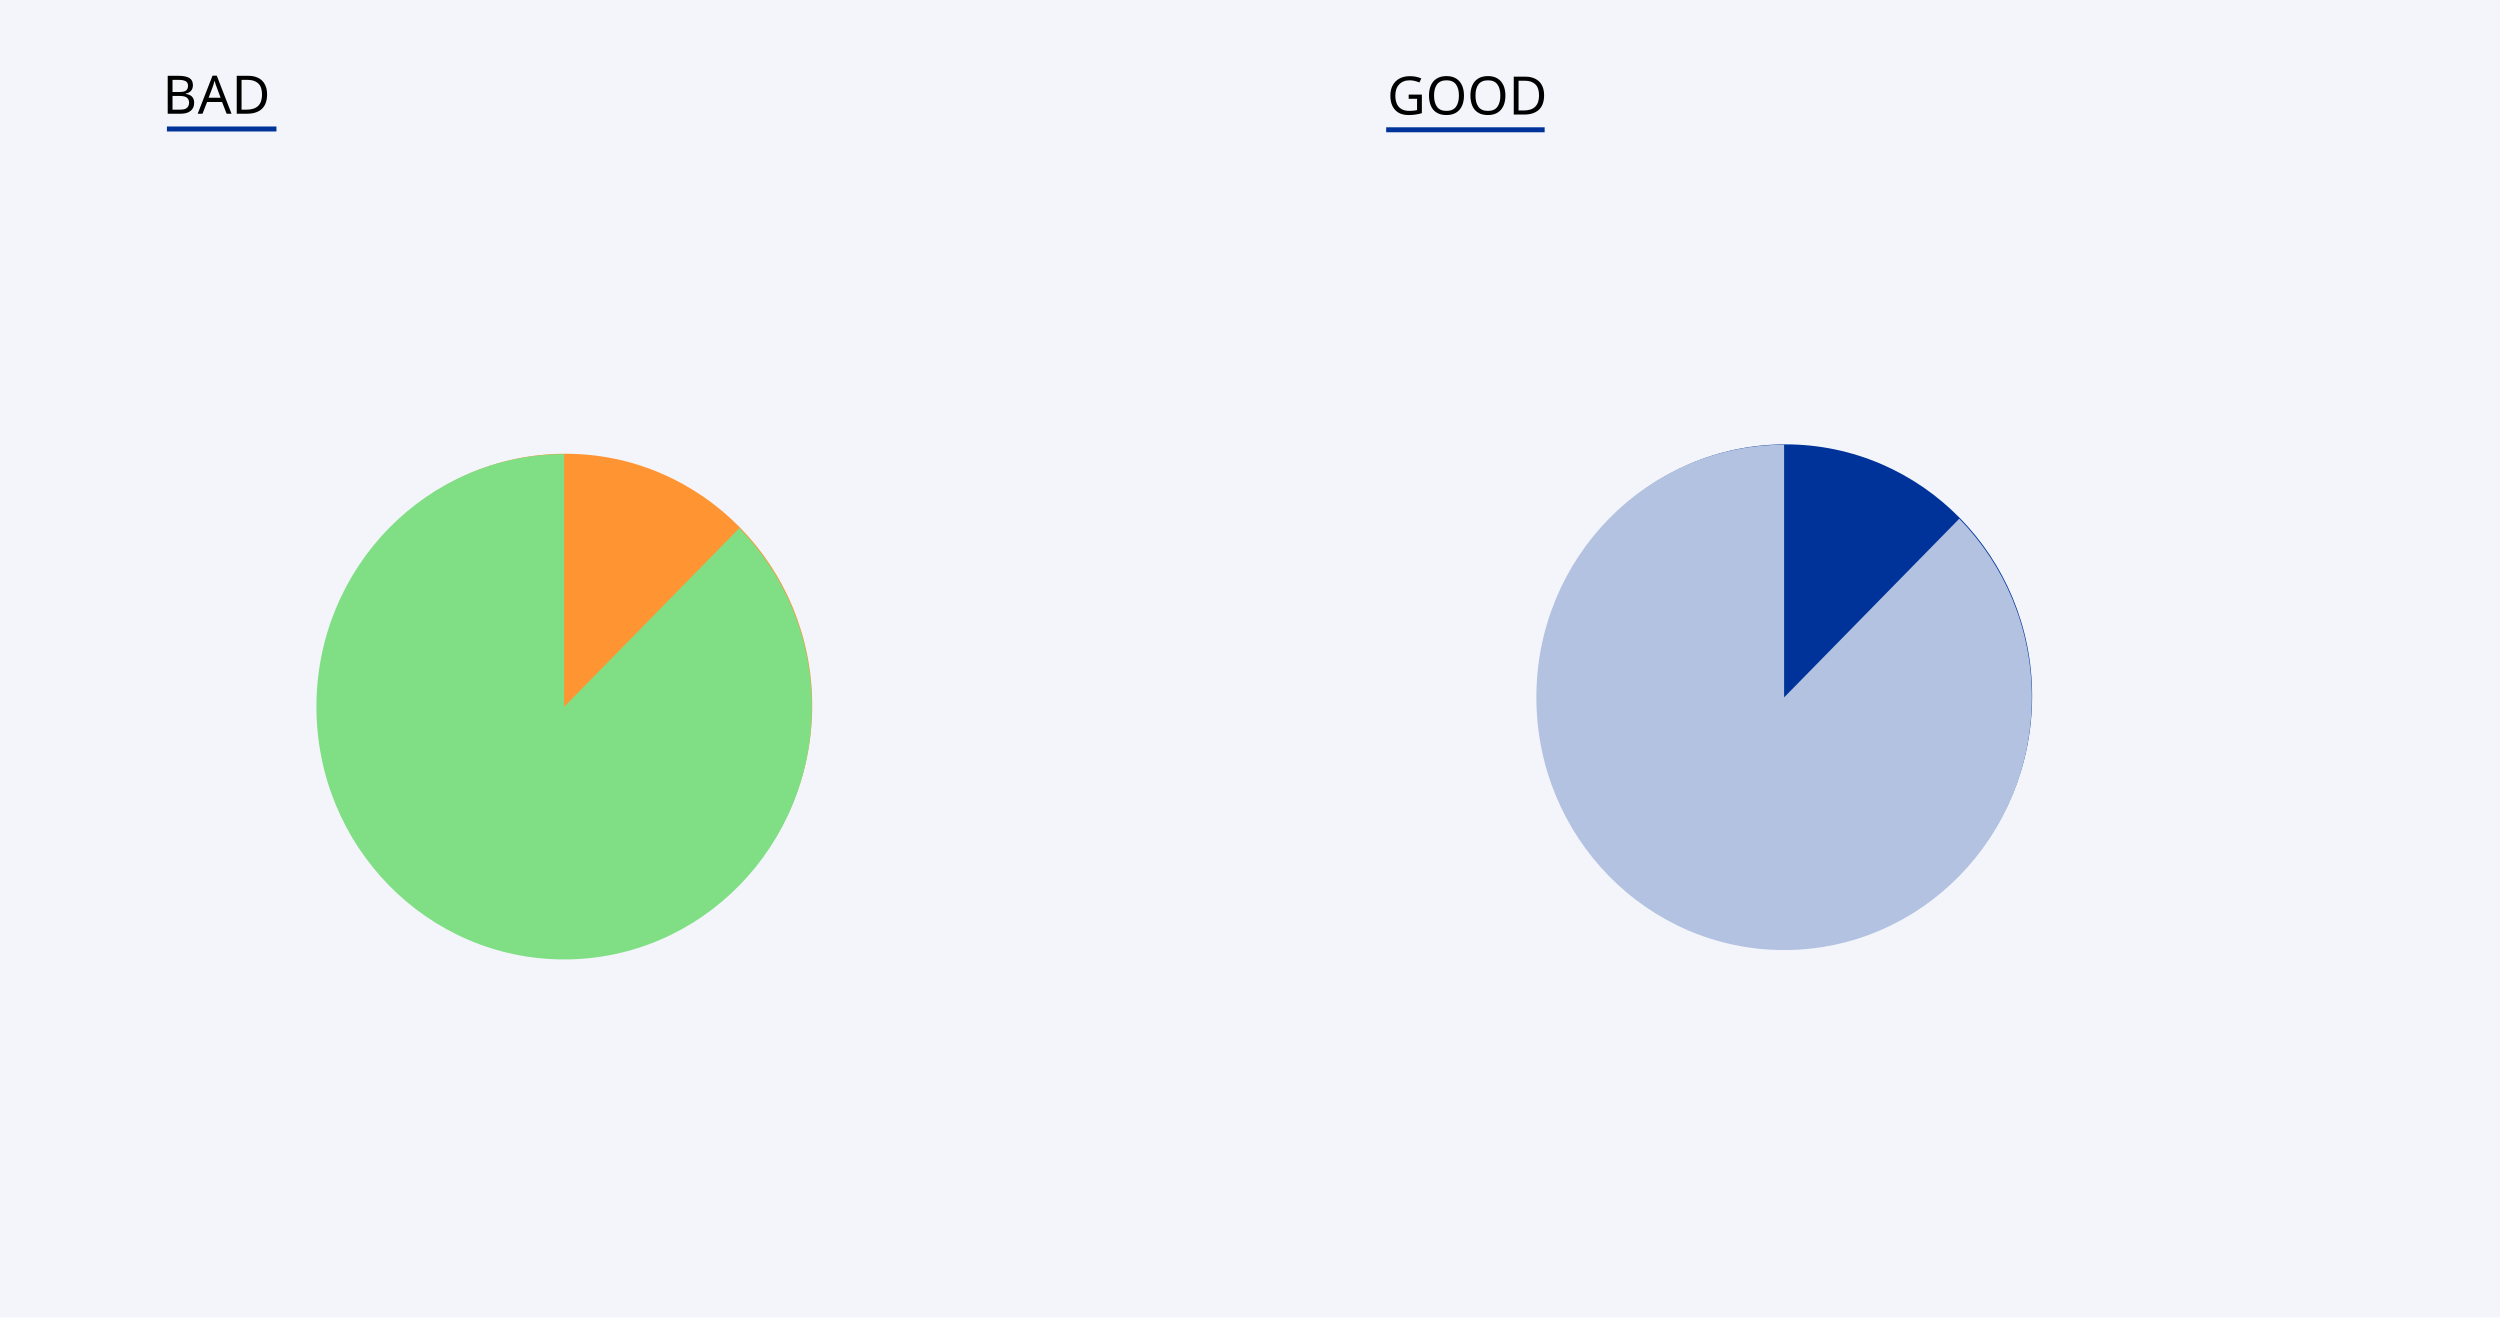
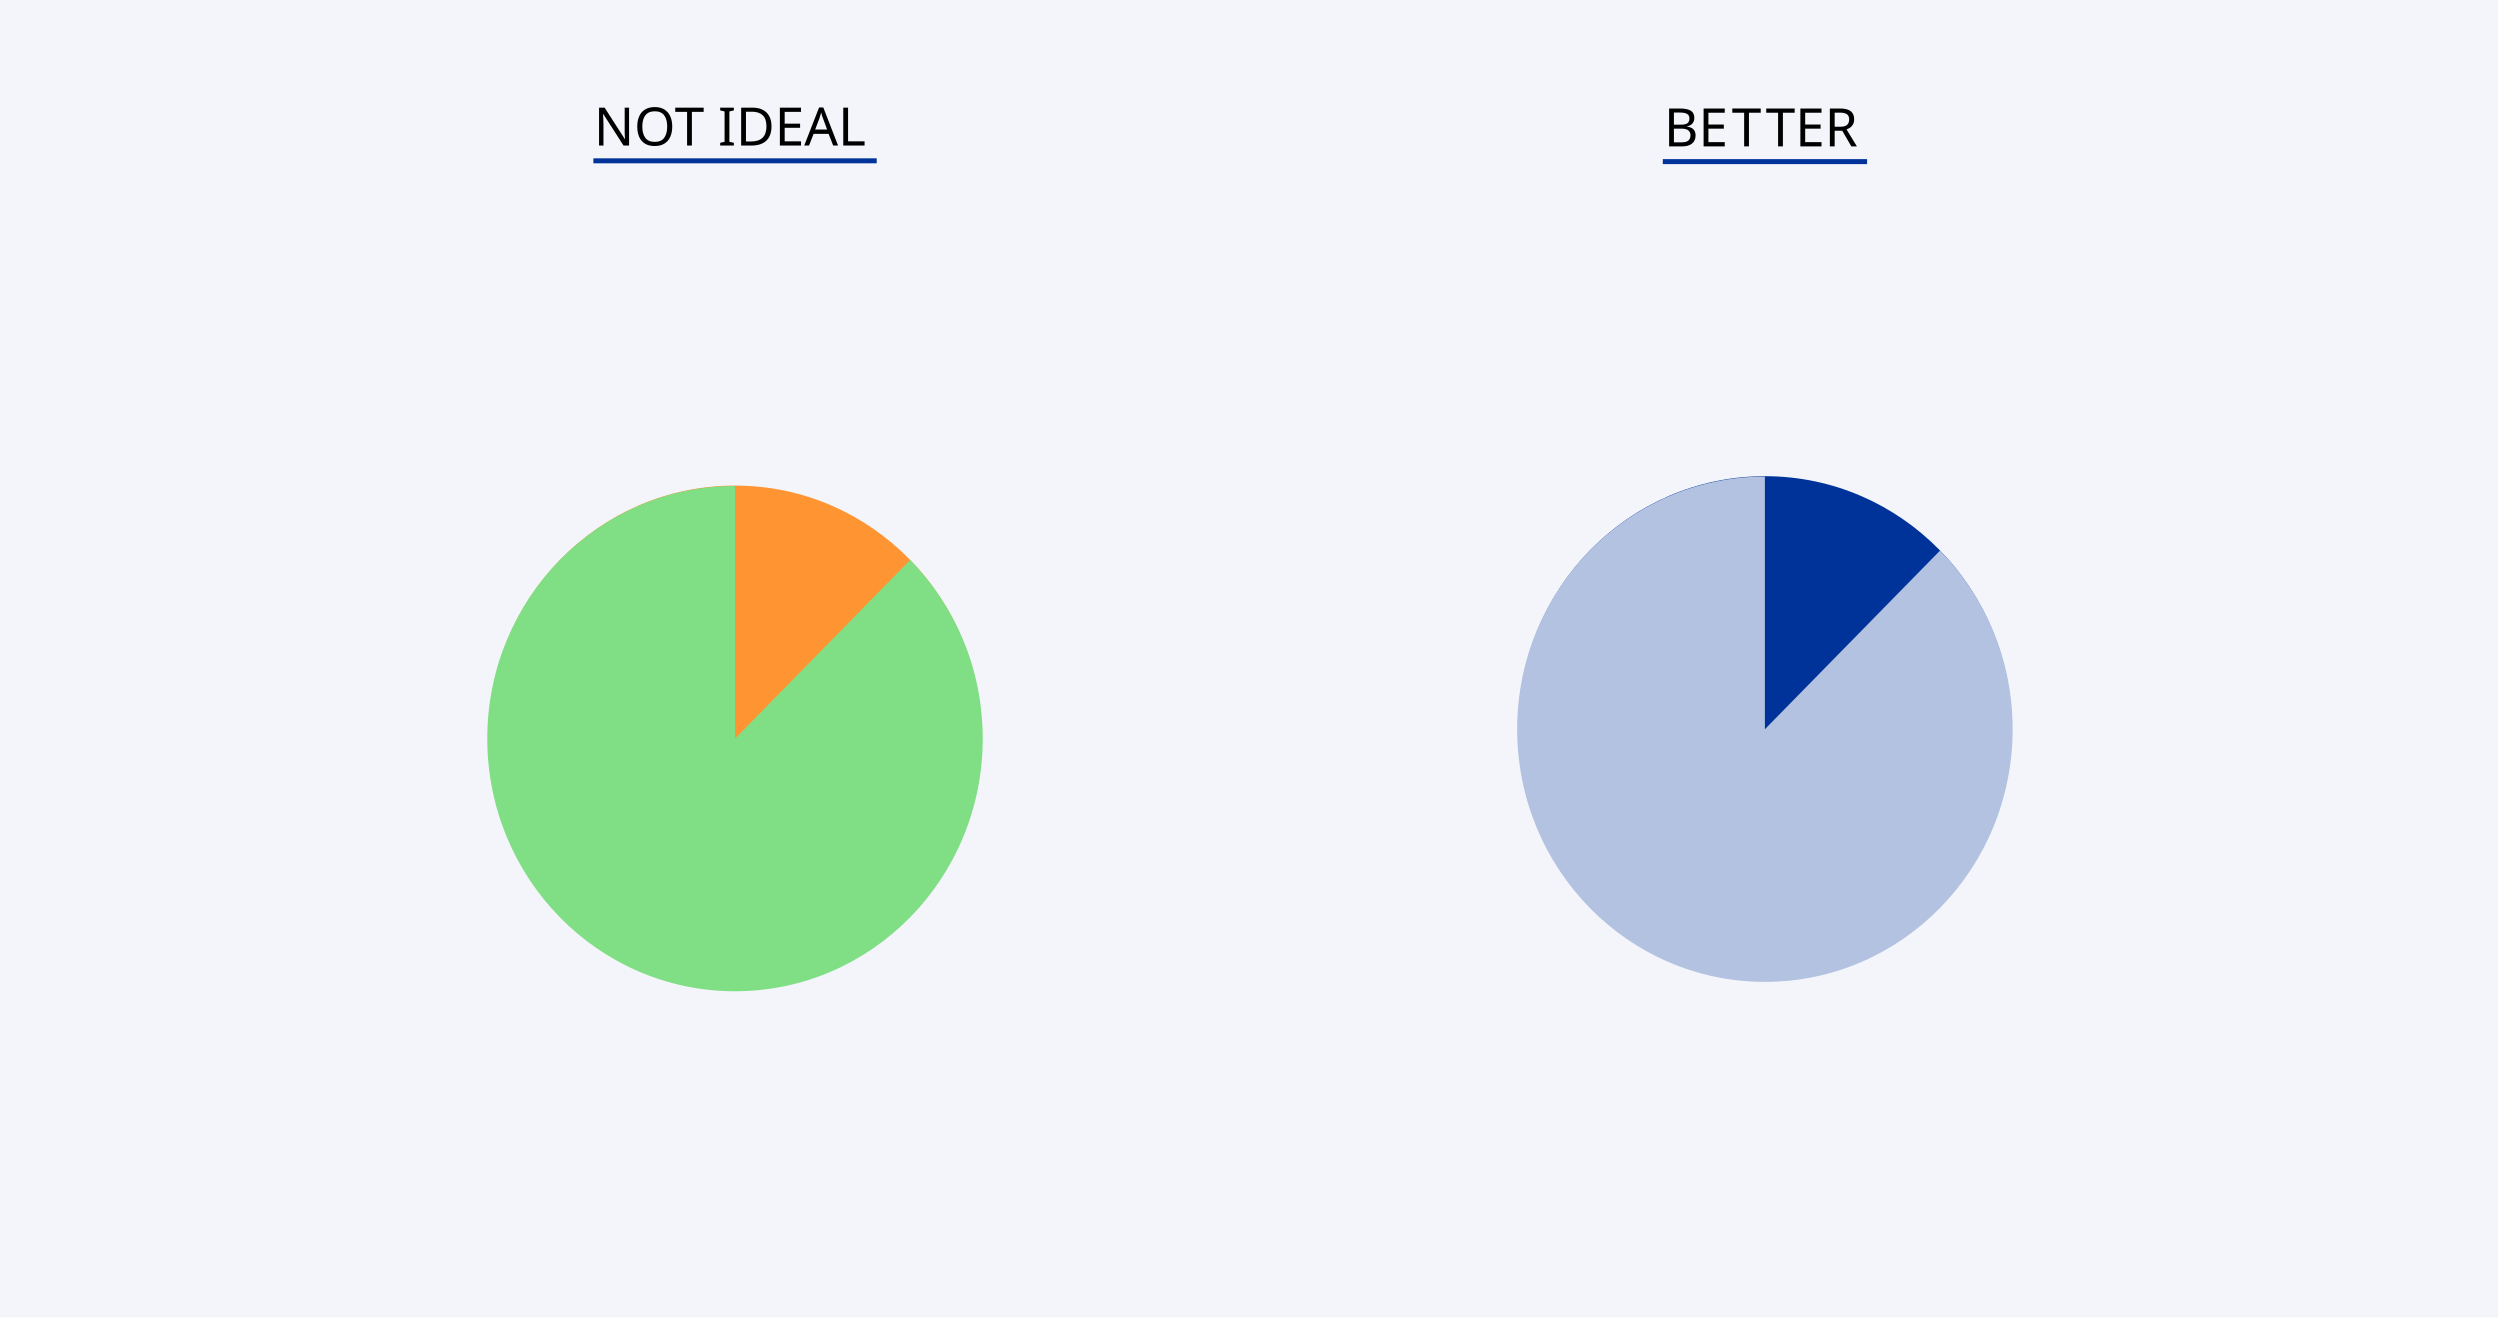
<svg xmlns="http://www.w3.org/2000/svg" viewBox="0 0 471.19 250">
  <g id="Hintergrund">
-     <rect x="-63.97" y="-1.69" width="600" height="250" fill="#f3f5fa" />
+     <rect x="-.35" y="-1.69" width="471.19" height="250" fill="#f3f5fa" />
  </g>
  <g id="Text">
-     <rect x="261.26" y="23.99" width="29.87" height=".94" fill="#039" />
-     <rect x="31.46" y="23.84" width="20.64" height=".94" fill="#039" />
-     <text transform="translate(261.44 21.59)" font-family="Ubuntu-Bold, Ubuntu" font-size="10">
-       <tspan x="0" y="0">GOOD</tspan>
-     </text>
-     <text transform="translate(30.64 21.43)" font-family="Ubuntu-Bold, Ubuntu" font-size="10">
-       <tspan x="0" y="0" letter-spacing="0em">B</tspan>
-       <tspan x="6.62" y="0">AD</tspan>
-     </text>
-     <ellipse cx="106.57" cy="132.95" rx="46.51" ry="47.43" fill="#ff9433" />
    <g>
-       <rect x="51.75" y="77.54" width="109.16" height="111.34" fill="none" />
-       <path d="M139.35,99.54c8.45,8.62,13.67,20.52,13.67,33.67,0,26.3-20.9,47.62-46.69,47.62s-46.69-21.32-46.69-47.62,20.9-47.62,46.69-47.62v47.62l33.01-33.67Z" fill="#80de85" />
-     </g>
-     <ellipse cx="336.5" cy="131.18" rx="46.51" ry="47.43" fill="#039" />
-     <g>
-       <rect x="281.68" y="75.77" width="109.16" height="111.34" fill="none" />
-       <path d="M369.28,97.77c8.45,8.62,13.67,20.52,13.67,33.67,0,26.3-20.9,47.62-46.69,47.62s-46.69-21.32-46.69-47.62,20.9-47.62,46.69-47.62v47.62l33.01-33.67Z" fill="#b2c2e0" />
+       <rect x="313.4" y="29.99" width="38.5" height=".94" fill="#039" />
+       <rect x="111.84" y="29.84" width="53.4" height=".94" fill="#039" />
+       <text transform="translate(313.62 27.59)" font-family="Ubuntu-Bold, Ubuntu" font-size="10">
+         <tspan x="0" y="0">BE</tspan>
+         <tspan x="12.78" y="0" letter-spacing=".03em">T</tspan>
+         <tspan x="19.18" y="0">TER</tspan>
+       </text>
+       <text transform="translate(111.94 27.43)" font-family="Ubuntu-Bold, Ubuntu" font-size="10">
+         <tspan x="0" y="0">N</tspan>
+         <tspan x="7.56" y="0" letter-spacing="-.02em">O</tspan>
+         <tspan x="15.23" y="0" letter-spacing="0em">T IDEAL</tspan>
+       </text>
+       <ellipse cx="138.54" cy="138.95" rx="46.51" ry="47.43" fill="#ff9433" />
+       <g>
+         <rect x="83.96" y="83.54" width="109.16" height="111.34" fill="none" />
+         <path d="M171.55,105.54c8.45,8.62,13.67,20.52,13.67,33.67,0,26.3-20.9,47.62-46.69,47.62s-46.69-21.32-46.69-47.62,20.9-47.62,46.69-47.62v47.62l33.01-33.67Z" fill="#80de85" />
+       </g>
+       <ellipse cx="332.65" cy="137.18" rx="46.51" ry="47.43" fill="#039" />
+       <g>
+         <rect x="278.07" y="81.77" width="109.16" height="111.34" fill="none" />
+         <path d="M365.66,103.77c8.45,8.62,13.67,20.52,13.67,33.67,0,26.3-20.9,47.62-46.69,47.62s-46.69-21.32-46.69-47.62,20.9-47.62,46.69-47.62v47.62l33.01-33.67Z" fill="#b2c2e0" />
+       </g>
    </g>
  </g>
</svg>
